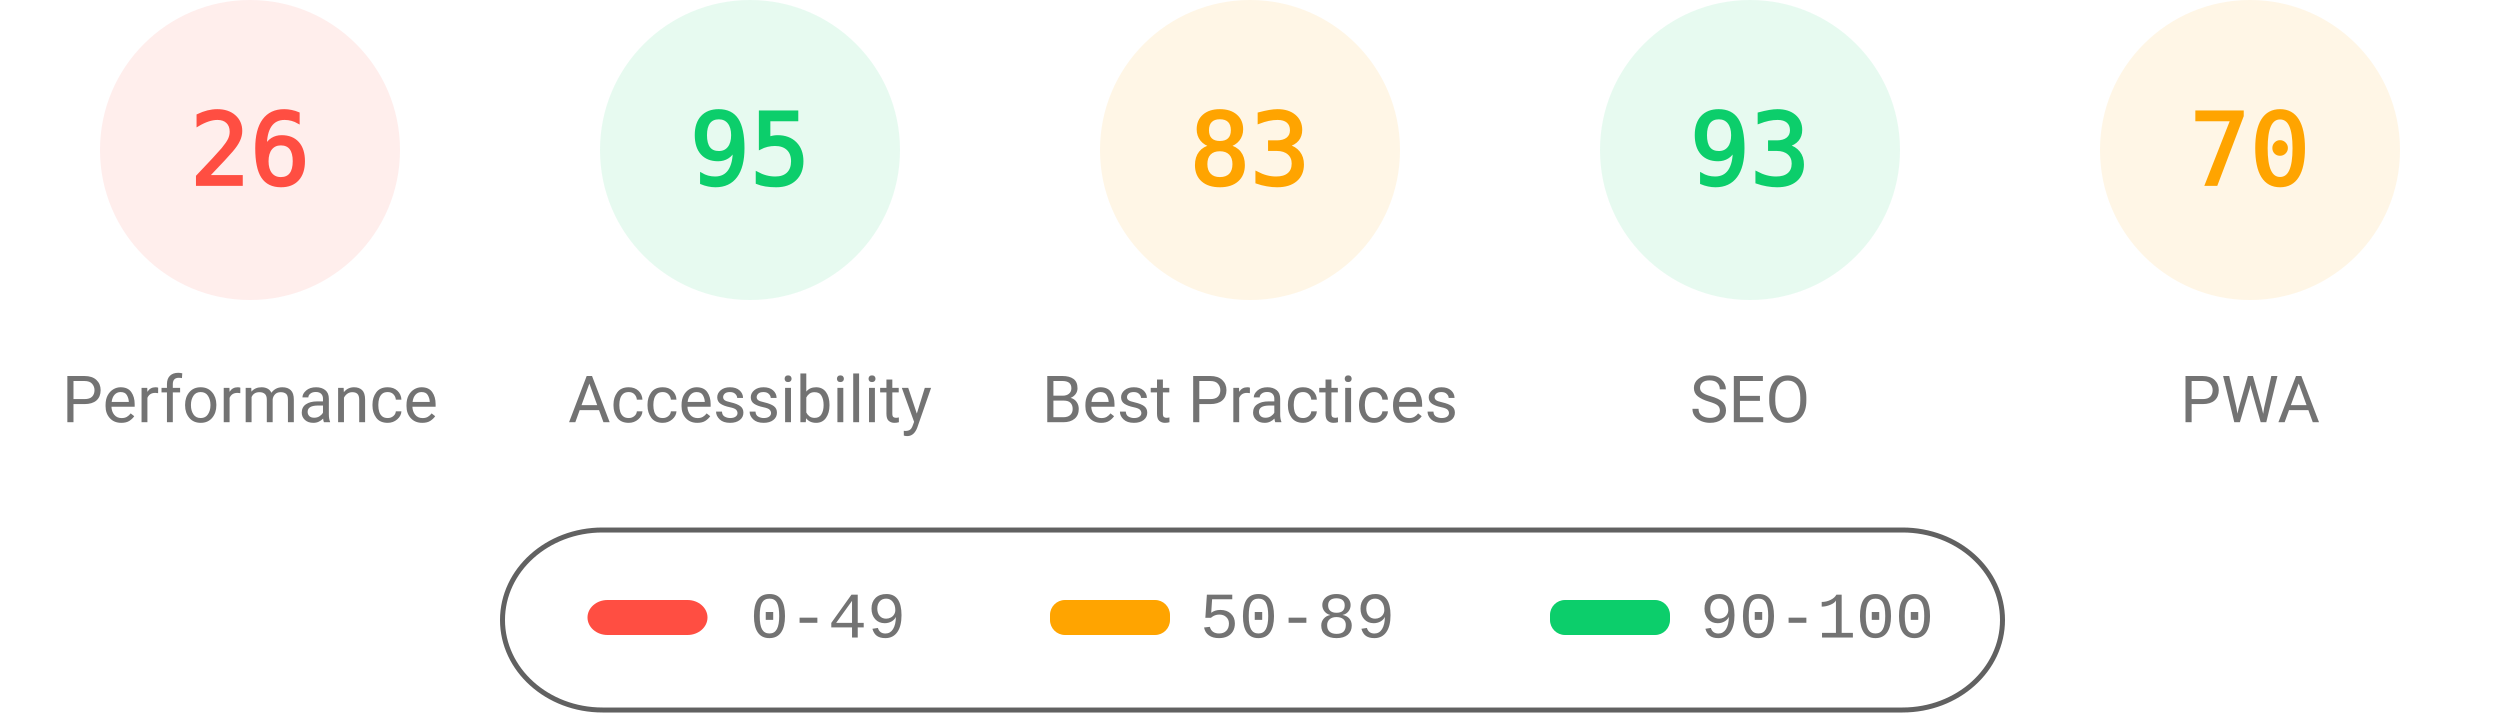
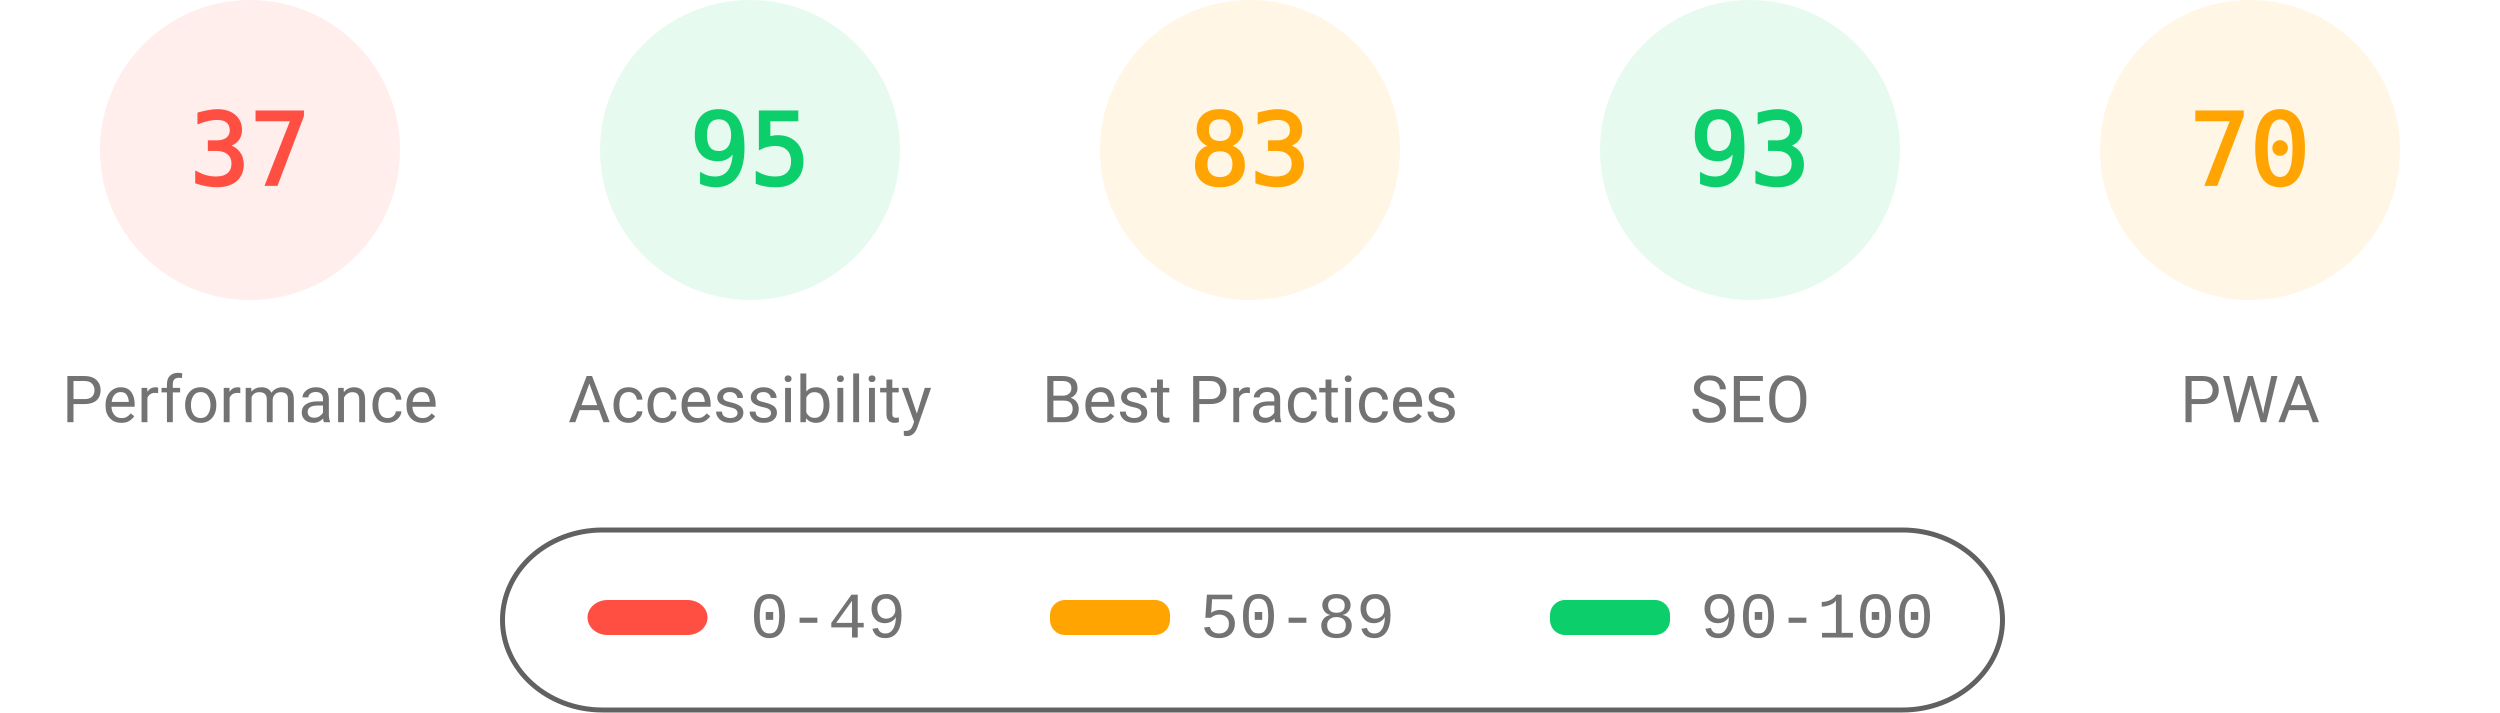
<svg xmlns="http://www.w3.org/2000/svg" fill="none" width="1000" height="285">
  <style>.gauge-base{opacity:.1}.gauge-arc{fill:none;animation-delay:250ms;stroke-linecap:round;transform:rotate(-90deg);transform-origin:100px 60px;animation:load-gauge 1s ease forwards}.guage-text{font-size:40px;font-family:monospace;text-align:center}.guage-red{color:#ff4e42;fill:#ff4e42;stroke:#ff4e42}.guage-orange{color:#ffa400;fill:#ffa400;stroke:#ffa400}.guage-green{color:#0cce6b;fill:#0cce6b;stroke:#0cce6b}.guage-undefined{color:#5c5c5c;fill:#5c5c5c;stroke:#5c5c5c}.guage-title{color:#737373;fill:#737373;stroke:none;font-size:26px;line-height:26px;font-family:Roboto,Halvetica,Arial,sans-serif}@keyframes load-gauge{from{stroke-dasharray:0 352.858}}</style>
  <svg class="guage-div guage-perf guage-red" viewBox="0 0 200 200" width="200" height="200">
    <circle class="gauge-base" r="56" cx="100" cy="60" stroke-width="8" />
-     <circle class="gauge-arc guage-arc-1" r="56" cx="100" cy="60" stroke-width="8" style="stroke-dasharray:91.483,351.858" />
-     <text class="guage-text" x="100" y="60" alignment-baseline="central" dominant-baseline="central" text-anchor="middle">26</text>
+     <circle class="gauge-arc guage-arc-1" r="56" cx="100" cy="60" stroke-width="8" style="stroke-dasharray:130.187,351.858" />
+     <text class="guage-text" x="100" y="60" alignment-baseline="central" dominant-baseline="central" text-anchor="middle">37</text>
    <text class="guage-title" x="100" y="160" alignment-baseline="central" dominant-baseline="central" text-anchor="middle">Performance</text>
  </svg>
  <svg class="guage-div guage-acc guage-green" viewBox="0 0 200 200" width="200" height="200" x="200">
    <circle class="gauge-base" r="56" cx="100" cy="60" stroke-width="8" />
    <circle class="gauge-arc guage-arc-2" r="56" cx="100" cy="60" stroke-width="8" style="stroke-dasharray:334.265,351.858" />
    <text class="guage-text" x="100" y="60" alignment-baseline="central" dominant-baseline="central" text-anchor="middle">95</text>
    <text class="guage-title" x="100" y="160" alignment-baseline="central" dominant-baseline="central" text-anchor="middle">Accessibility</text>
  </svg>
  <svg class="guage-div guage-best guage-orange" viewBox="0 0 200 200" width="200" height="200" x="400">
    <circle class="gauge-base" r="56" cx="100" cy="60" stroke-width="8" />
    <circle class="gauge-arc guage-arc-3" r="56" cx="100" cy="60" stroke-width="8" style="stroke-dasharray:292.042,351.858" />
    <text class="guage-text" x="100" y="60" alignment-baseline="central" dominant-baseline="central" text-anchor="middle">83</text>
    <text class="guage-title" x="100" y="160" alignment-baseline="central" dominant-baseline="central" text-anchor="middle">Best Practices</text>
  </svg>
  <svg class="guage-div guage-seo guage-green" viewBox="0 0 200 200" width="200" height="200" x="600">
    <circle class="gauge-base" r="56" cx="100" cy="60" stroke-width="8" />
    <circle class="gauge-arc guage-arc-4" r="56" cx="100" cy="60" stroke-width="8" style="stroke-dasharray:327.228,351.858" />
    <text class="guage-text" x="100" y="60" alignment-baseline="central" dominant-baseline="central" text-anchor="middle">93</text>
    <text class="guage-title" x="100" y="160" alignment-baseline="central" dominant-baseline="central" text-anchor="middle">SEO</text>
  </svg>
  <svg class="guage-div guage-pwa guage-orange" viewBox="0 0 200 200" width="200" height="200" x="800">
    <circle class="gauge-base" r="56" cx="100" cy="60" stroke-width="8" />
    <circle class="gauge-arc guage-arc-4" r="56" cx="100" cy="60" stroke-width="8" style="stroke-dasharray:246.301,351.858" />
    <text class="guage-text" x="100" y="60" alignment-baseline="central" dominant-baseline="central" text-anchor="middle">70</text>
    <text class="guage-title" x="100" y="160" alignment-baseline="central" dominant-baseline="central" text-anchor="middle">PWA</text>
  </svg>
  <svg width="604" height="76" x="200" y="210">
    <path fill="none" id="canvas_background" d="M-1-1h604v80H-1z" />
    <rect fill-opacity="0" stroke="#616161" stroke-width="2" rx="40" id="svg_2" height="72" width="600" y="2" x="1" fill="#000" />
    <rect stroke="#000" rx="8" id="svg_3" height="14" width="48" y="30" x="35" stroke-opacity="null" stroke-width="0" fill="#ff4e42" />
    <rect stroke="#000" rx="6" id="svg_4" height="14" width="48" y="30" x="220" stroke-opacity="null" stroke-width="0" fill="#ffa400" />
    <rect stroke="#000" rx="6" id="svg_5" height="14" width="48" y="30" x="420" stroke-opacity="null" stroke-width="0" fill="#0cce6b" />
    <text xml:space="preserve" text-anchor="start" font-family="'Courier New', Courier, monospace" font-size="26" id="svg_6" y="45" x="100" stroke-opacity="null" stroke-width="0" stroke="#000" fill="#737373">0-49</text>
    <text xml:space="preserve" text-anchor="start" font-family="'Courier New', Courier, monospace" font-size="26" id="svg_7" y="45" x="280" stroke-opacity="null" stroke-width="0" stroke="#000" fill="#737373">50-89</text>
    <text xml:space="preserve" text-anchor="start" font-family="'Courier New', Courier, monospace" font-size="26" id="svg_8" y="45" x="480" stroke-opacity="null" stroke-width="0" stroke="#000" fill="#737373">90-100</text>
  </svg>
</svg>
